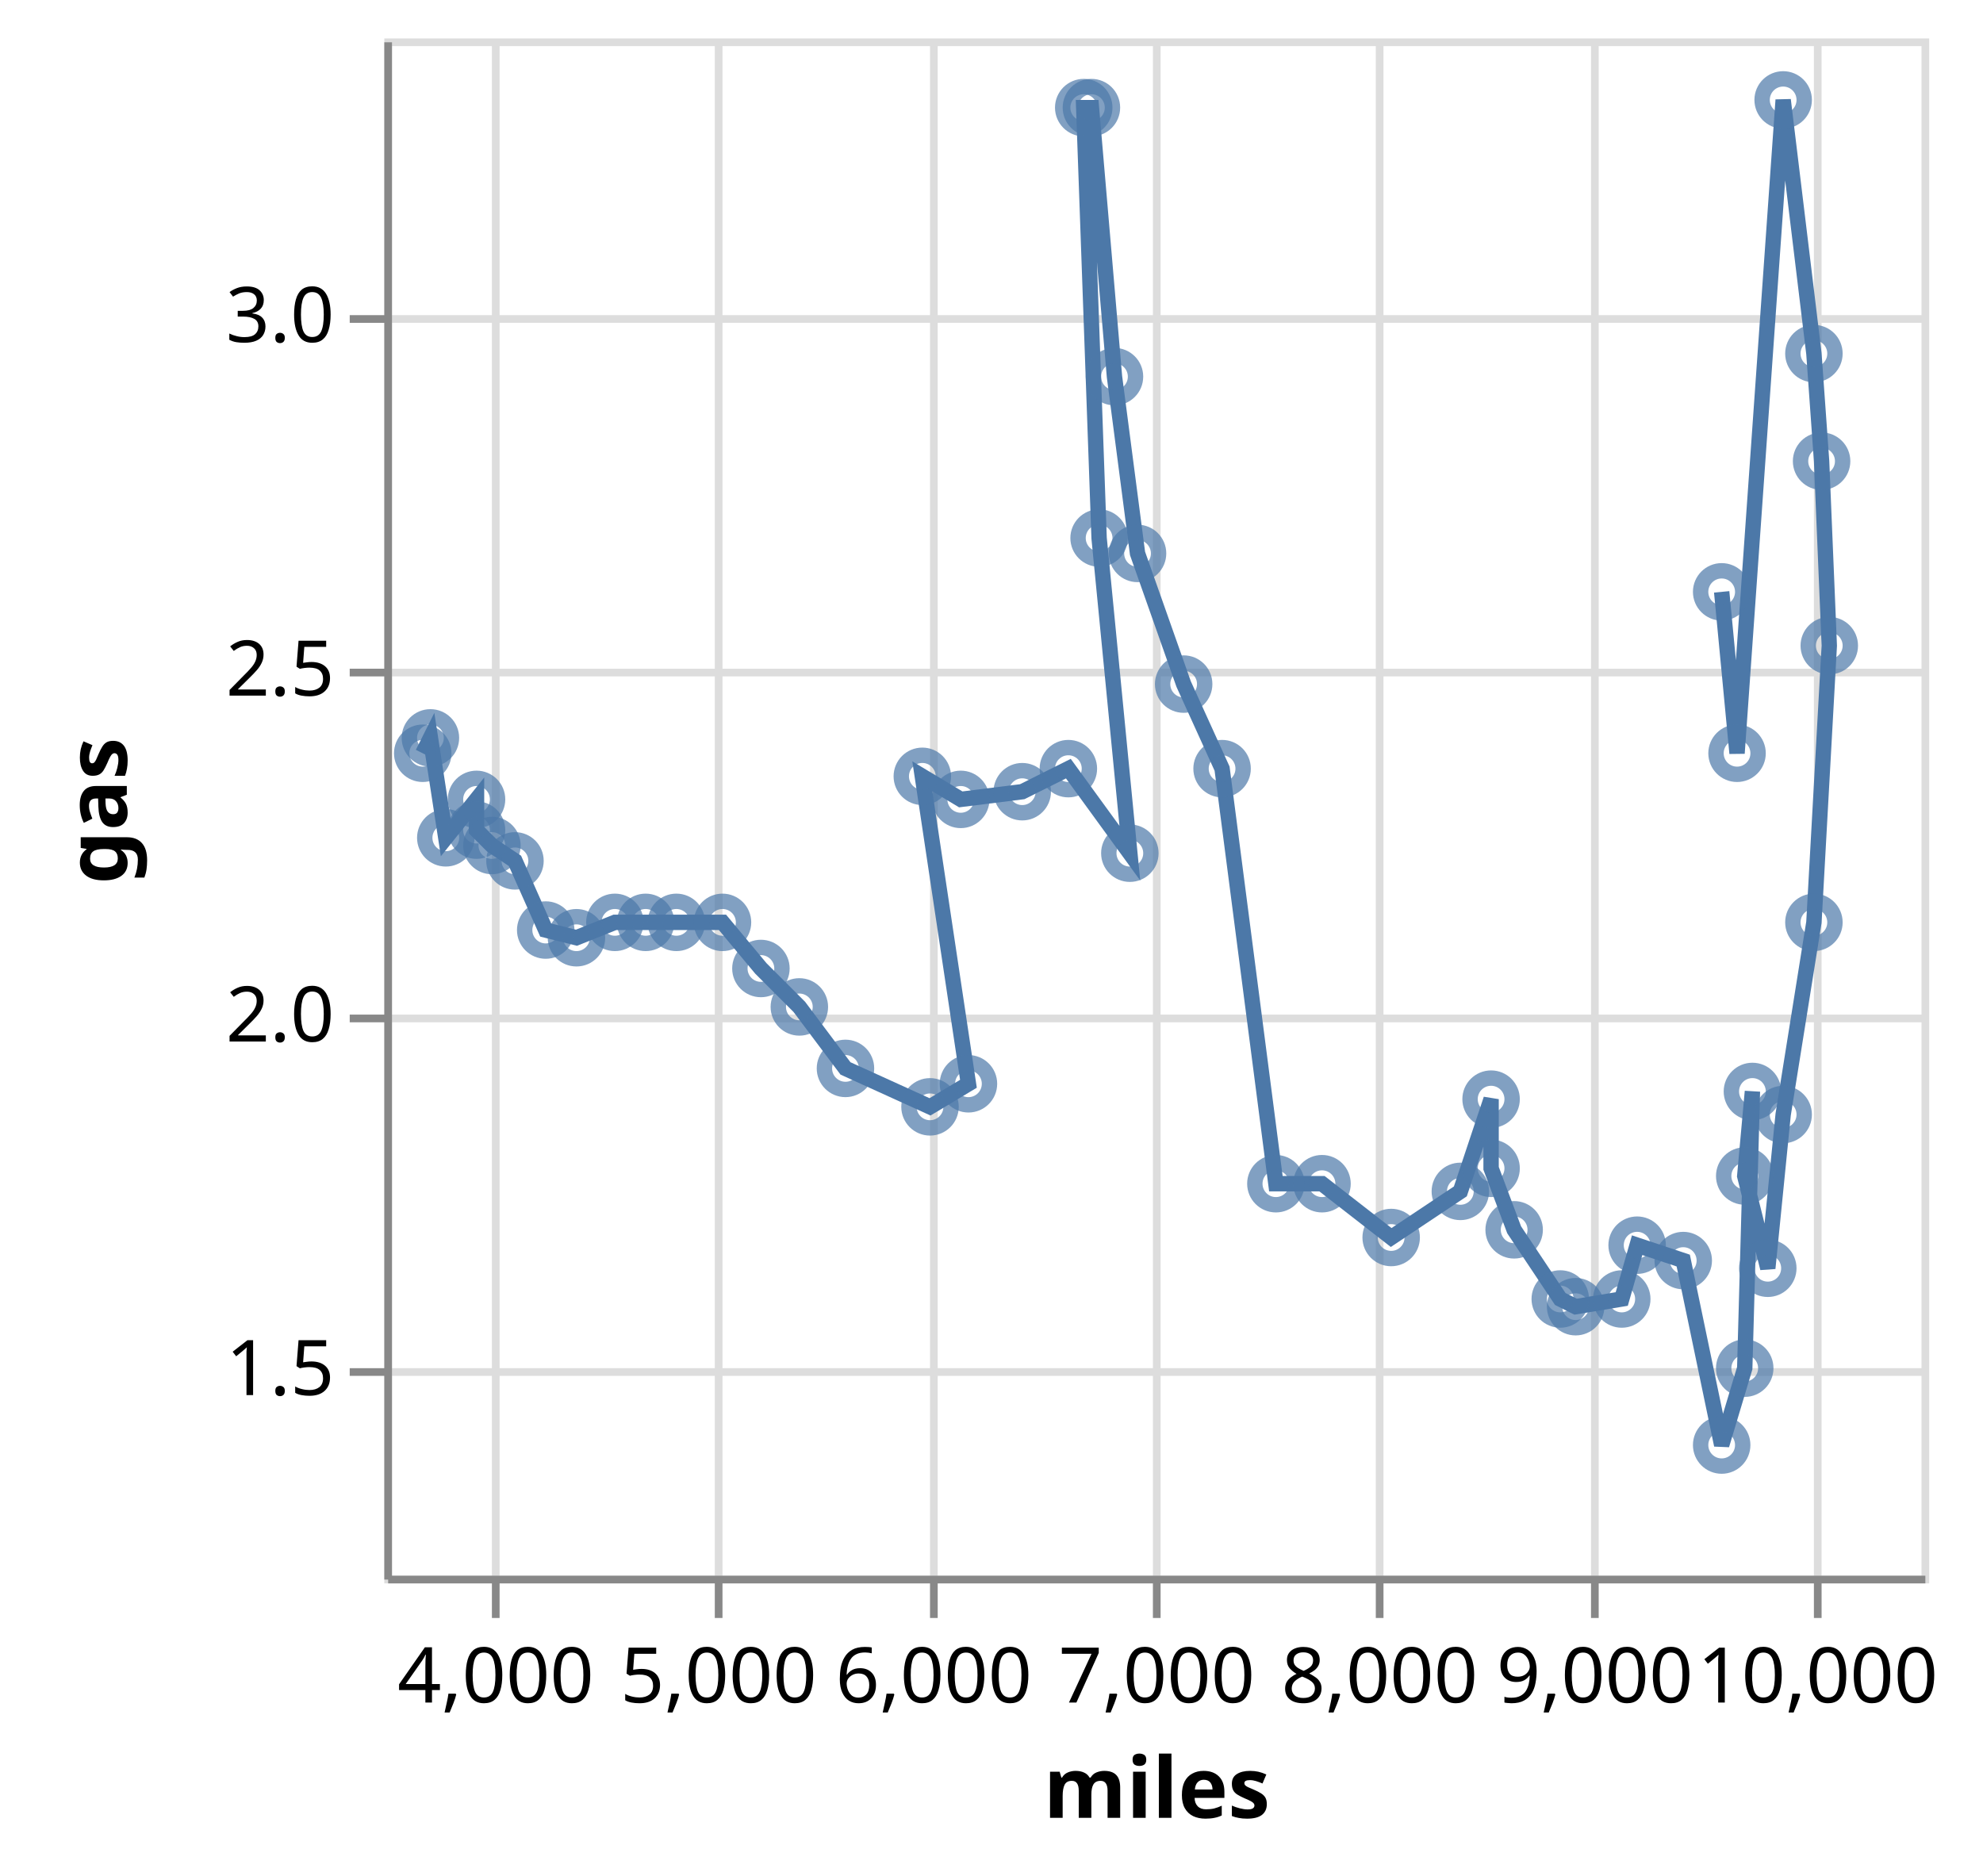
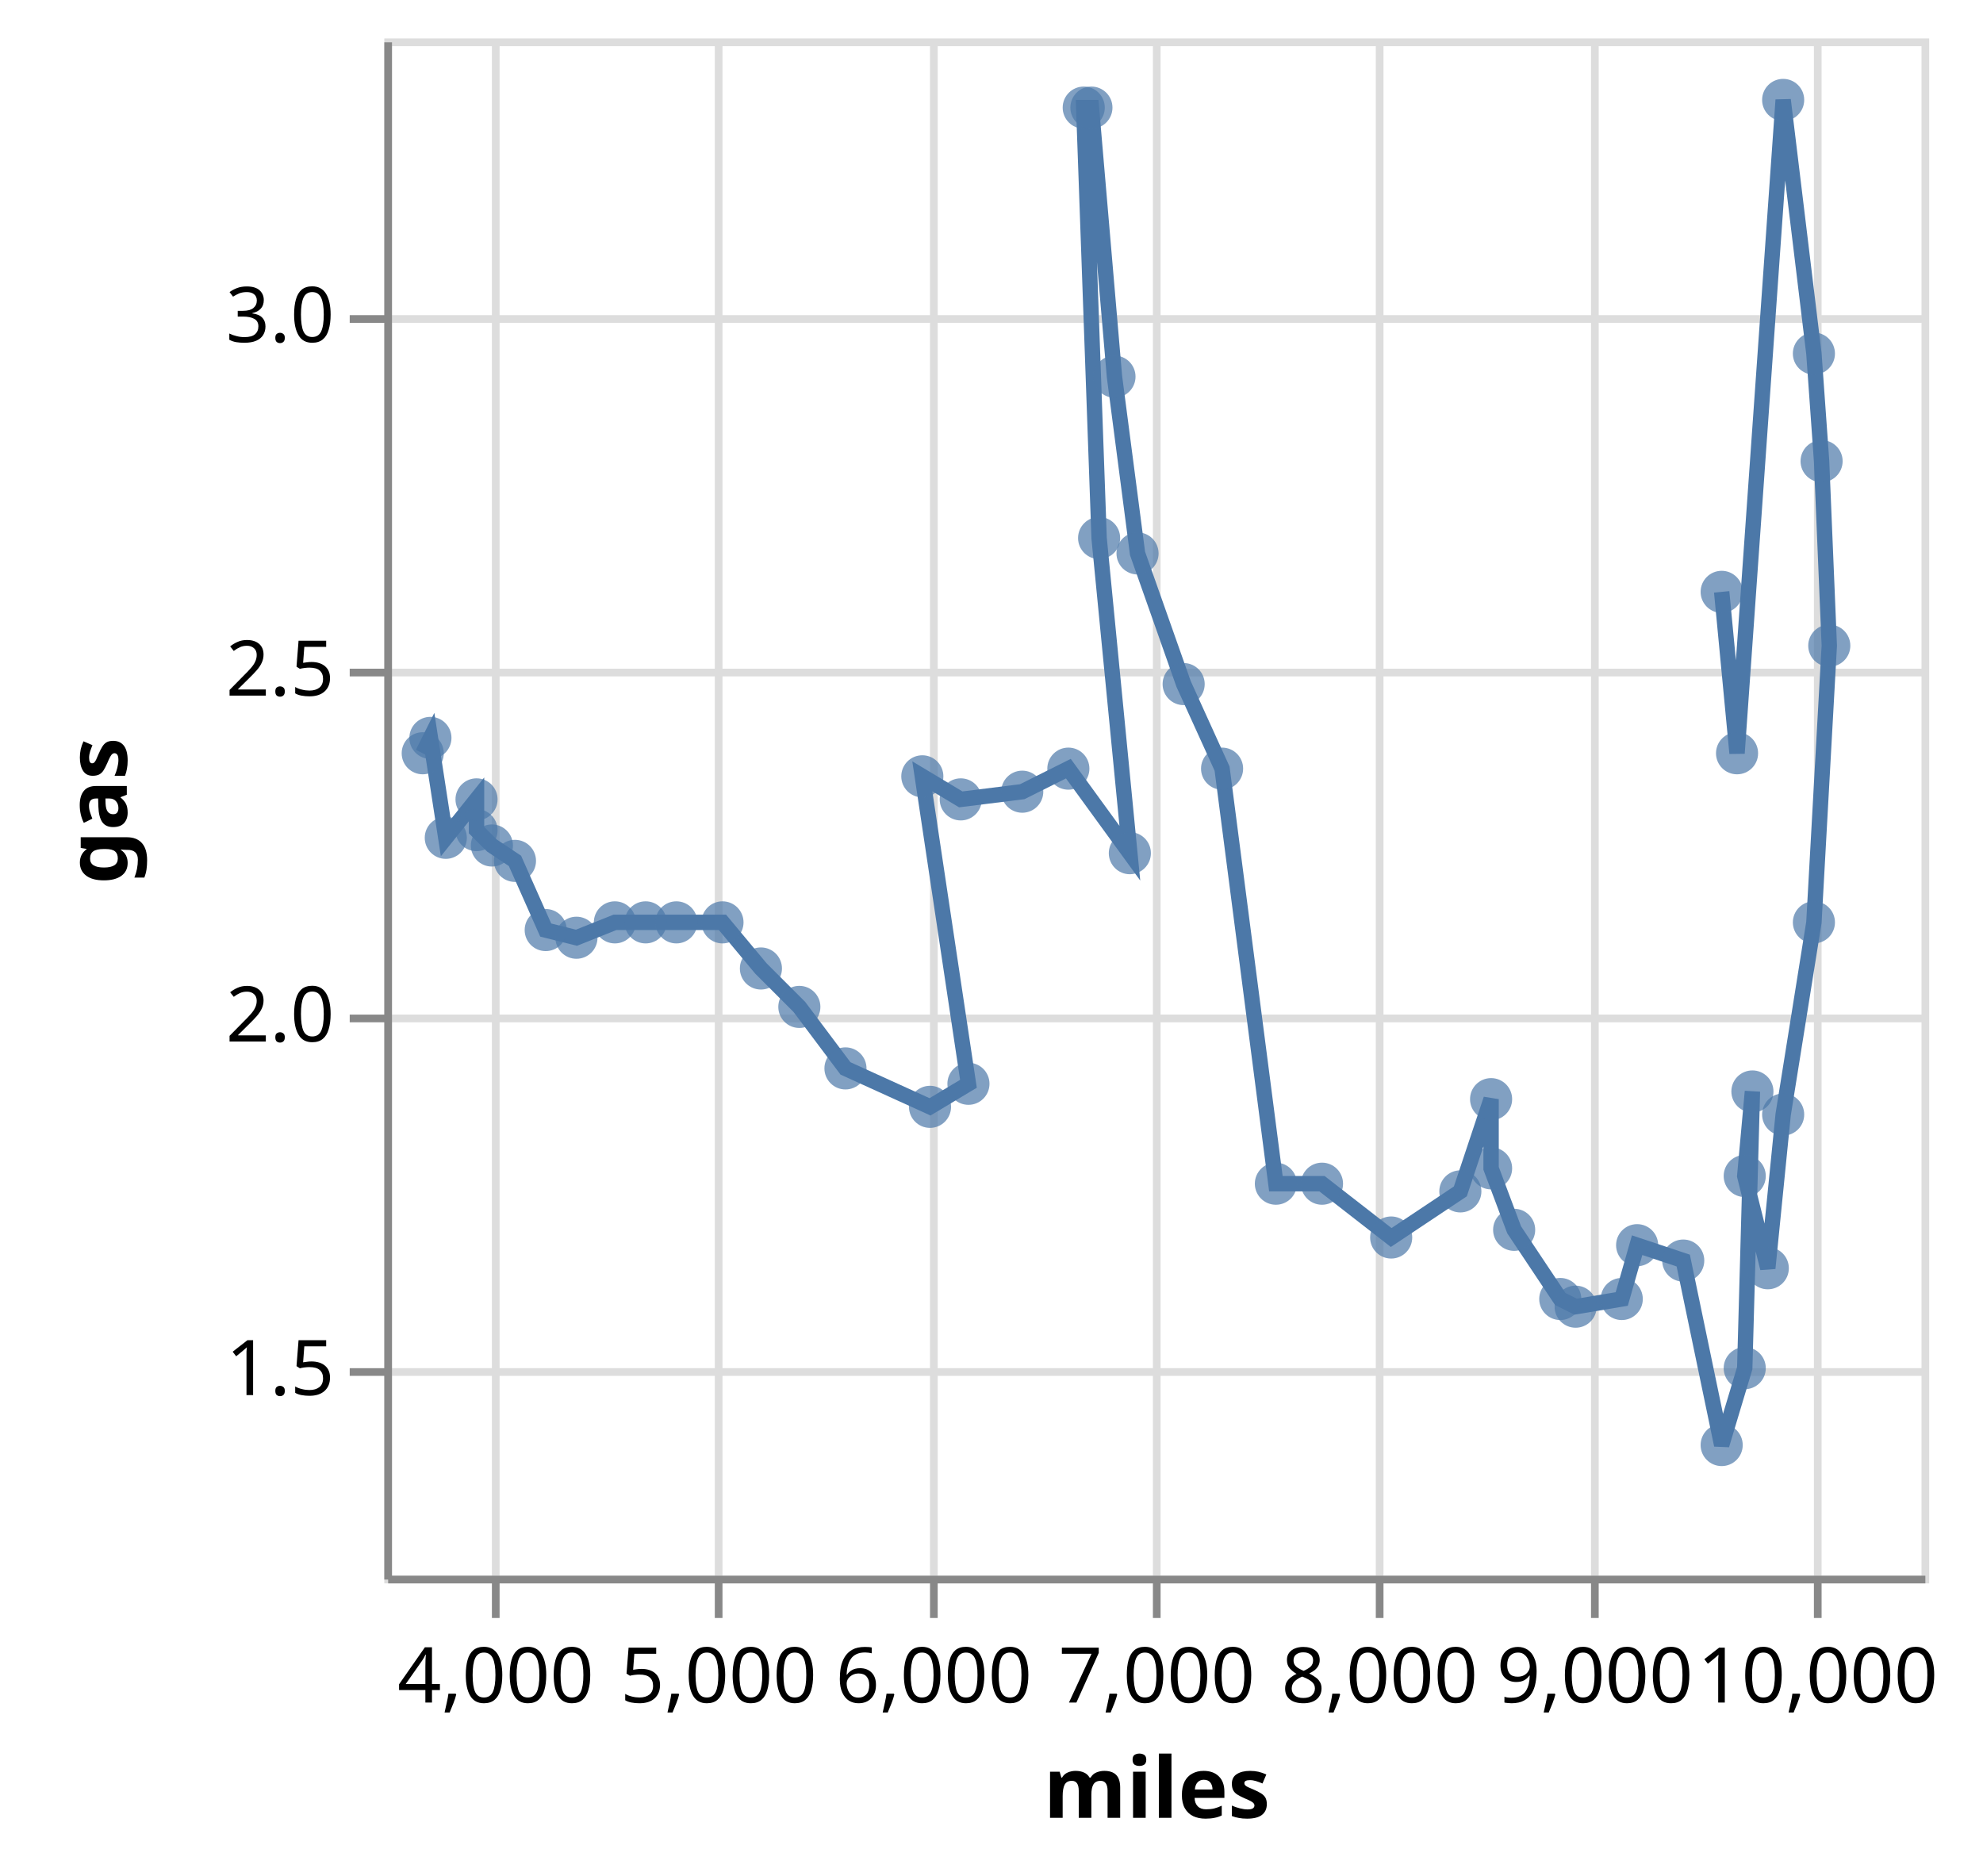
<svg xmlns="http://www.w3.org/2000/svg" class="marks" width="258" height="244" viewBox="0 0 258 244" version="1.1">
  <g transform="translate(50,5)">
    <g class="mark-group role-frame root">
      <g transform="translate(0,0)">
        <path class="background" d="M0.5,0.5h200v200h-200Z" style="fill: transparent; stroke: #ddd;" />
        <g>
          <g class="mark-group role-axis">
            <g transform="translate(0.5,200.5)">
              <path class="background" d="M0,0h0v0h0Z" style="pointer-events: none; fill: none;" />
              <g>
                <g class="mark-rule role-axis-grid" style="pointer-events: none;">
                  <line transform="translate(14,-200)" x2="0" y2="200" style="fill: none; stroke: #ddd; stroke-width: 1; stroke-dasharray: ; opacity: 1;" />
                  <line transform="translate(43,-200)" x2="0" y2="200" style="fill: none; stroke: #ddd; stroke-width: 1; stroke-dasharray: ; opacity: 1;" />
                  <line transform="translate(71,-200)" x2="0" y2="200" style="fill: none; stroke: #ddd; stroke-width: 1; stroke-dasharray: ; opacity: 1;" />
                  <line transform="translate(100,-200)" x2="0" y2="200" style="fill: none; stroke: #ddd; stroke-width: 1; stroke-dasharray: ; opacity: 1;" />
                  <line transform="translate(129,-200)" x2="0" y2="200" style="fill: none; stroke: #ddd; stroke-width: 1; stroke-dasharray: ; opacity: 1;" />
                  <line transform="translate(157,-200)" x2="0" y2="200" style="fill: none; stroke: #ddd; stroke-width: 1; stroke-dasharray: ; opacity: 1;" />
                  <line transform="translate(186,-200)" x2="0" y2="200" style="fill: none; stroke: #ddd; stroke-width: 1; stroke-dasharray: ; opacity: 1;" />
                </g>
              </g>
            </g>
          </g>
          <g class="mark-group role-axis">
            <g transform="translate(0.5,0.5)">
              <path class="background" d="M0,0h0v0h0Z" style="pointer-events: none; fill: none;" />
              <g>
                <g class="mark-rule role-axis-grid" style="pointer-events: none;">
                  <line transform="translate(0,173)" x2="200" y2="0" style="fill: none; stroke: #ddd; stroke-width: 1; stroke-dasharray: ; opacity: 1;" />
                  <line transform="translate(0,127)" x2="200" y2="0" style="fill: none; stroke: #ddd; stroke-width: 1; stroke-dasharray: ; opacity: 1;" />
                  <line transform="translate(0,82)" x2="200" y2="0" style="fill: none; stroke: #ddd; stroke-width: 1; stroke-dasharray: ; opacity: 1;" />
                  <line transform="translate(0,36)" x2="200" y2="0" style="fill: none; stroke: #ddd; stroke-width: 1; stroke-dasharray: ; opacity: 1;" />
                </g>
              </g>
            </g>
          </g>
          <g class="mark-line role-mark layer_0_marks">
            <path d="M5,93L6,91L8,104L12,99L12,103L14,105L17,107L21,116L25,117L30,115L34,115L38,115L44,115L49,121L54,126L60,134L71,139L76,136L70,96L75,99L83,98L89,95L97,106L93,65L91,9L92,9L95,44L98,67L104,84L109,95L116,149L122,149L131,156L140,150L144,138L144,147L147,155L153,164L155,165L161,164L163,157L169,159L174,183L177,173L178,137L177,148L180,160L182,140L186,115L188,79L187,55L186,41L182,8L176,93L174,72" style="fill: none; stroke: #4c78a8; stroke-width: 2;" />
          </g>
          <g class="mark-symbol role-mark layer_1_marks">
-             <path transform="translate(5,93)" d="M2.739,0A2.739,2.739,0,1,1,-2.739,0A2.739,2.739,0,1,1,2.739,0" style="fill: transparent; stroke: #4c78a8; stroke-width: 2; opacity: 0.7;" />
-             <path transform="translate(6,91)" d="M2.739,0A2.739,2.739,0,1,1,-2.739,0A2.739,2.739,0,1,1,2.739,0" style="fill: transparent; stroke: #4c78a8; stroke-width: 2; opacity: 0.7;" />
-             <path transform="translate(8,104)" d="M2.739,0A2.739,2.739,0,1,1,-2.739,0A2.739,2.739,0,1,1,2.739,0" style="fill: transparent; stroke: #4c78a8; stroke-width: 2; opacity: 0.7;" />
-             <path transform="translate(12,99)" d="M2.739,0A2.739,2.739,0,1,1,-2.739,0A2.739,2.739,0,1,1,2.739,0" style="fill: transparent; stroke: #4c78a8; stroke-width: 2; opacity: 0.7;" />
-             <path transform="translate(12,103)" d="M2.739,0A2.739,2.739,0,1,1,-2.739,0A2.739,2.739,0,1,1,2.739,0" style="fill: transparent; stroke: #4c78a8; stroke-width: 2; opacity: 0.7;" />
-             <path transform="translate(14,105)" d="M2.739,0A2.739,2.739,0,1,1,-2.739,0A2.739,2.739,0,1,1,2.739,0" style="fill: transparent; stroke: #4c78a8; stroke-width: 2; opacity: 0.7;" />
-             <path transform="translate(17,107)" d="M2.739,0A2.739,2.739,0,1,1,-2.739,0A2.739,2.739,0,1,1,2.739,0" style="fill: transparent; stroke: #4c78a8; stroke-width: 2; opacity: 0.7;" />
-             <path transform="translate(21,116)" d="M2.739,0A2.739,2.739,0,1,1,-2.739,0A2.739,2.739,0,1,1,2.739,0" style="fill: transparent; stroke: #4c78a8; stroke-width: 2; opacity: 0.7;" />
-             <path transform="translate(25,117)" d="M2.739,0A2.739,2.739,0,1,1,-2.739,0A2.739,2.739,0,1,1,2.739,0" style="fill: transparent; stroke: #4c78a8; stroke-width: 2; opacity: 0.7;" />
-             <path transform="translate(30,115)" d="M2.739,0A2.739,2.739,0,1,1,-2.739,0A2.739,2.739,0,1,1,2.739,0" style="fill: transparent; stroke: #4c78a8; stroke-width: 2; opacity: 0.7;" />
-             <path transform="translate(34,115)" d="M2.739,0A2.739,2.739,0,1,1,-2.739,0A2.739,2.739,0,1,1,2.739,0" style="fill: transparent; stroke: #4c78a8; stroke-width: 2; opacity: 0.7;" />
-             <path transform="translate(38,115)" d="M2.739,0A2.739,2.739,0,1,1,-2.739,0A2.739,2.739,0,1,1,2.739,0" style="fill: transparent; stroke: #4c78a8; stroke-width: 2; opacity: 0.7;" />
-             <path transform="translate(44,115)" d="M2.739,0A2.739,2.739,0,1,1,-2.739,0A2.739,2.739,0,1,1,2.739,0" style="fill: transparent; stroke: #4c78a8; stroke-width: 2; opacity: 0.7;" />
-             <path transform="translate(49,121)" d="M2.739,0A2.739,2.739,0,1,1,-2.739,0A2.739,2.739,0,1,1,2.739,0" style="fill: transparent; stroke: #4c78a8; stroke-width: 2; opacity: 0.7;" />
-             <path transform="translate(54,126)" d="M2.739,0A2.739,2.739,0,1,1,-2.739,0A2.739,2.739,0,1,1,2.739,0" style="fill: transparent; stroke: #4c78a8; stroke-width: 2; opacity: 0.7;" />
-             <path transform="translate(60,134)" d="M2.739,0A2.739,2.739,0,1,1,-2.739,0A2.739,2.739,0,1,1,2.739,0" style="fill: transparent; stroke: #4c78a8; stroke-width: 2; opacity: 0.7;" />
-             <path transform="translate(71,139)" d="M2.739,0A2.739,2.739,0,1,1,-2.739,0A2.739,2.739,0,1,1,2.739,0" style="fill: transparent; stroke: #4c78a8; stroke-width: 2; opacity: 0.7;" />
-             <path transform="translate(76,136)" d="M2.739,0A2.739,2.739,0,1,1,-2.739,0A2.739,2.739,0,1,1,2.739,0" style="fill: transparent; stroke: #4c78a8; stroke-width: 2; opacity: 0.7;" />
-             <path transform="translate(70,96)" d="M2.739,0A2.739,2.739,0,1,1,-2.739,0A2.739,2.739,0,1,1,2.739,0" style="fill: transparent; stroke: #4c78a8; stroke-width: 2; opacity: 0.7;" />
-             <path transform="translate(75,99)" d="M2.739,0A2.739,2.739,0,1,1,-2.739,0A2.739,2.739,0,1,1,2.739,0" style="fill: transparent; stroke: #4c78a8; stroke-width: 2; opacity: 0.7;" />
-             <path transform="translate(83,98)" d="M2.739,0A2.739,2.739,0,1,1,-2.739,0A2.739,2.739,0,1,1,2.739,0" style="fill: transparent; stroke: #4c78a8; stroke-width: 2; opacity: 0.7;" />
-             <path transform="translate(89,95)" d="M2.739,0A2.739,2.739,0,1,1,-2.739,0A2.739,2.739,0,1,1,2.739,0" style="fill: transparent; stroke: #4c78a8; stroke-width: 2; opacity: 0.7;" />
-             <path transform="translate(97,106)" d="M2.739,0A2.739,2.739,0,1,1,-2.739,0A2.739,2.739,0,1,1,2.739,0" style="fill: transparent; stroke: #4c78a8; stroke-width: 2; opacity: 0.7;" />
-             <path transform="translate(93,65)" d="M2.739,0A2.739,2.739,0,1,1,-2.739,0A2.739,2.739,0,1,1,2.739,0" style="fill: transparent; stroke: #4c78a8; stroke-width: 2; opacity: 0.7;" />
-             <path transform="translate(91,9)" d="M2.739,0A2.739,2.739,0,1,1,-2.739,0A2.739,2.739,0,1,1,2.739,0" style="fill: transparent; stroke: #4c78a8; stroke-width: 2; opacity: 0.7;" />
-             <path transform="translate(92,9)" d="M2.739,0A2.739,2.739,0,1,1,-2.739,0A2.739,2.739,0,1,1,2.739,0" style="fill: transparent; stroke: #4c78a8; stroke-width: 2; opacity: 0.7;" />
-             <path transform="translate(95,44)" d="M2.739,0A2.739,2.739,0,1,1,-2.739,0A2.739,2.739,0,1,1,2.739,0" style="fill: transparent; stroke: #4c78a8; stroke-width: 2; opacity: 0.7;" />
-             <path transform="translate(98,67)" d="M2.739,0A2.739,2.739,0,1,1,-2.739,0A2.739,2.739,0,1,1,2.739,0" style="fill: transparent; stroke: #4c78a8; stroke-width: 2; opacity: 0.7;" />
-             <path transform="translate(104,84)" d="M2.739,0A2.739,2.739,0,1,1,-2.739,0A2.739,2.739,0,1,1,2.739,0" style="fill: transparent; stroke: #4c78a8; stroke-width: 2; opacity: 0.7;" />
-             <path transform="translate(109,95)" d="M2.739,0A2.739,2.739,0,1,1,-2.739,0A2.739,2.739,0,1,1,2.739,0" style="fill: transparent; stroke: #4c78a8; stroke-width: 2; opacity: 0.7;" />
-             <path transform="translate(116,149)" d="M2.739,0A2.739,2.739,0,1,1,-2.739,0A2.739,2.739,0,1,1,2.739,0" style="fill: transparent; stroke: #4c78a8; stroke-width: 2; opacity: 0.7;" />
-             <path transform="translate(122,149)" d="M2.739,0A2.739,2.739,0,1,1,-2.739,0A2.739,2.739,0,1,1,2.739,0" style="fill: transparent; stroke: #4c78a8; stroke-width: 2; opacity: 0.7;" />
-             <path transform="translate(131,156)" d="M2.739,0A2.739,2.739,0,1,1,-2.739,0A2.739,2.739,0,1,1,2.739,0" style="fill: transparent; stroke: #4c78a8; stroke-width: 2; opacity: 0.7;" />
-             <path transform="translate(140,150)" d="M2.739,0A2.739,2.739,0,1,1,-2.739,0A2.739,2.739,0,1,1,2.739,0" style="fill: transparent; stroke: #4c78a8; stroke-width: 2; opacity: 0.7;" />
-             <path transform="translate(144,138)" d="M2.739,0A2.739,2.739,0,1,1,-2.739,0A2.739,2.739,0,1,1,2.739,0" style="fill: transparent; stroke: #4c78a8; stroke-width: 2; opacity: 0.7;" />
-             <path transform="translate(144,147)" d="M2.739,0A2.739,2.739,0,1,1,-2.739,0A2.739,2.739,0,1,1,2.739,0" style="fill: transparent; stroke: #4c78a8; stroke-width: 2; opacity: 0.7;" />
-             <path transform="translate(147,155)" d="M2.739,0A2.739,2.739,0,1,1,-2.739,0A2.739,2.739,0,1,1,2.739,0" style="fill: transparent; stroke: #4c78a8; stroke-width: 2; opacity: 0.7;" />
-             <path transform="translate(153,164)" d="M2.739,0A2.739,2.739,0,1,1,-2.739,0A2.739,2.739,0,1,1,2.739,0" style="fill: transparent; stroke: #4c78a8; stroke-width: 2; opacity: 0.7;" />
-             <path transform="translate(155,165)" d="M2.739,0A2.739,2.739,0,1,1,-2.739,0A2.739,2.739,0,1,1,2.739,0" style="fill: transparent; stroke: #4c78a8; stroke-width: 2; opacity: 0.7;" />
-             <path transform="translate(161,164)" d="M2.739,0A2.739,2.739,0,1,1,-2.739,0A2.739,2.739,0,1,1,2.739,0" style="fill: transparent; stroke: #4c78a8; stroke-width: 2; opacity: 0.7;" />
-             <path transform="translate(163,157)" d="M2.739,0A2.739,2.739,0,1,1,-2.739,0A2.739,2.739,0,1,1,2.739,0" style="fill: transparent; stroke: #4c78a8; stroke-width: 2; opacity: 0.7;" />
-             <path transform="translate(169,159)" d="M2.739,0A2.739,2.739,0,1,1,-2.739,0A2.739,2.739,0,1,1,2.739,0" style="fill: transparent; stroke: #4c78a8; stroke-width: 2; opacity: 0.7;" />
-             <path transform="translate(174,183)" d="M2.739,0A2.739,2.739,0,1,1,-2.739,0A2.739,2.739,0,1,1,2.739,0" style="fill: transparent; stroke: #4c78a8; stroke-width: 2; opacity: 0.7;" />
-             <path transform="translate(177,173)" d="M2.739,0A2.739,2.739,0,1,1,-2.739,0A2.739,2.739,0,1,1,2.739,0" style="fill: transparent; stroke: #4c78a8; stroke-width: 2; opacity: 0.7;" />
-             <path transform="translate(178,137)" d="M2.739,0A2.739,2.739,0,1,1,-2.739,0A2.739,2.739,0,1,1,2.739,0" style="fill: transparent; stroke: #4c78a8; stroke-width: 2; opacity: 0.7;" />
-             <path transform="translate(177,148)" d="M2.739,0A2.739,2.739,0,1,1,-2.739,0A2.739,2.739,0,1,1,2.739,0" style="fill: transparent; stroke: #4c78a8; stroke-width: 2; opacity: 0.7;" />
-             <path transform="translate(180,160)" d="M2.739,0A2.739,2.739,0,1,1,-2.739,0A2.739,2.739,0,1,1,2.739,0" style="fill: transparent; stroke: #4c78a8; stroke-width: 2; opacity: 0.7;" />
-             <path transform="translate(182,140)" d="M2.739,0A2.739,2.739,0,1,1,-2.739,0A2.739,2.739,0,1,1,2.739,0" style="fill: transparent; stroke: #4c78a8; stroke-width: 2; opacity: 0.7;" />
-             <path transform="translate(186,115)" d="M2.739,0A2.739,2.739,0,1,1,-2.739,0A2.739,2.739,0,1,1,2.739,0" style="fill: transparent; stroke: #4c78a8; stroke-width: 2; opacity: 0.7;" />
-             <path transform="translate(188,79)" d="M2.739,0A2.739,2.739,0,1,1,-2.739,0A2.739,2.739,0,1,1,2.739,0" style="fill: transparent; stroke: #4c78a8; stroke-width: 2; opacity: 0.7;" />
-             <path transform="translate(187,55)" d="M2.739,0A2.739,2.739,0,1,1,-2.739,0A2.739,2.739,0,1,1,2.739,0" style="fill: transparent; stroke: #4c78a8; stroke-width: 2; opacity: 0.7;" />
-             <path transform="translate(186,41)" d="M2.739,0A2.739,2.739,0,1,1,-2.739,0A2.739,2.739,0,1,1,2.739,0" style="fill: transparent; stroke: #4c78a8; stroke-width: 2; opacity: 0.7;" />
-             <path transform="translate(182,8)" d="M2.739,0A2.739,2.739,0,1,1,-2.739,0A2.739,2.739,0,1,1,2.739,0" style="fill: transparent; stroke: #4c78a8; stroke-width: 2; opacity: 0.7;" />
-             <path transform="translate(176,93)" d="M2.739,0A2.739,2.739,0,1,1,-2.739,0A2.739,2.739,0,1,1,2.739,0" style="fill: transparent; stroke: #4c78a8; stroke-width: 2; opacity: 0.7;" />
-             <path transform="translate(174,72)" d="M2.739,0A2.739,2.739,0,1,1,-2.739,0A2.739,2.739,0,1,1,2.739,0" style="fill: transparent; stroke: #4c78a8; stroke-width: 2; opacity: 0.7;" />
+             <path transform="translate(5,93)" d="M2.739,0A2.739,2.739,0,1,1,-2.739,0A2.739,2.739,0,1,1,2.739,0" style="fill: #4c78a8; stroke-width: 2; opacity: 0.7;" />
+             <path transform="translate(6,91)" d="M2.739,0A2.739,2.739,0,1,1,-2.739,0A2.739,2.739,0,1,1,2.739,0" style="fill: #4c78a8; stroke-width: 2; opacity: 0.7;" />
+             <path transform="translate(8,104)" d="M2.739,0A2.739,2.739,0,1,1,-2.739,0A2.739,2.739,0,1,1,2.739,0" style="fill: #4c78a8; stroke-width: 2; opacity: 0.7;" />
+             <path transform="translate(12,99)" d="M2.739,0A2.739,2.739,0,1,1,-2.739,0A2.739,2.739,0,1,1,2.739,0" style="fill: #4c78a8; stroke-width: 2; opacity: 0.7;" />
+             <path transform="translate(12,103)" d="M2.739,0A2.739,2.739,0,1,1,-2.739,0A2.739,2.739,0,1,1,2.739,0" style="fill: #4c78a8; stroke-width: 2; opacity: 0.7;" />
+             <path transform="translate(14,105)" d="M2.739,0A2.739,2.739,0,1,1,-2.739,0A2.739,2.739,0,1,1,2.739,0" style="fill: #4c78a8; stroke-width: 2; opacity: 0.7;" />
+             <path transform="translate(17,107)" d="M2.739,0A2.739,2.739,0,1,1,-2.739,0A2.739,2.739,0,1,1,2.739,0" style="fill: #4c78a8; stroke-width: 2; opacity: 0.7;" />
+             <path transform="translate(21,116)" d="M2.739,0A2.739,2.739,0,1,1,-2.739,0A2.739,2.739,0,1,1,2.739,0" style="fill: #4c78a8; stroke-width: 2; opacity: 0.7;" />
+             <path transform="translate(25,117)" d="M2.739,0A2.739,2.739,0,1,1,-2.739,0A2.739,2.739,0,1,1,2.739,0" style="fill: #4c78a8; stroke-width: 2; opacity: 0.7;" />
+             <path transform="translate(30,115)" d="M2.739,0A2.739,2.739,0,1,1,-2.739,0A2.739,2.739,0,1,1,2.739,0" style="fill: #4c78a8; stroke-width: 2; opacity: 0.7;" />
+             <path transform="translate(34,115)" d="M2.739,0A2.739,2.739,0,1,1,-2.739,0A2.739,2.739,0,1,1,2.739,0" style="fill: #4c78a8; stroke-width: 2; opacity: 0.7;" />
+             <path transform="translate(38,115)" d="M2.739,0A2.739,2.739,0,1,1,-2.739,0A2.739,2.739,0,1,1,2.739,0" style="fill: #4c78a8; stroke-width: 2; opacity: 0.7;" />
+             <path transform="translate(44,115)" d="M2.739,0A2.739,2.739,0,1,1,-2.739,0A2.739,2.739,0,1,1,2.739,0" style="fill: #4c78a8; stroke-width: 2; opacity: 0.7;" />
+             <path transform="translate(49,121)" d="M2.739,0A2.739,2.739,0,1,1,-2.739,0A2.739,2.739,0,1,1,2.739,0" style="fill: #4c78a8; stroke-width: 2; opacity: 0.7;" />
+             <path transform="translate(54,126)" d="M2.739,0A2.739,2.739,0,1,1,-2.739,0A2.739,2.739,0,1,1,2.739,0" style="fill: #4c78a8; stroke-width: 2; opacity: 0.7;" />
+             <path transform="translate(60,134)" d="M2.739,0A2.739,2.739,0,1,1,-2.739,0A2.739,2.739,0,1,1,2.739,0" style="fill: #4c78a8; stroke-width: 2; opacity: 0.7;" />
+             <path transform="translate(71,139)" d="M2.739,0A2.739,2.739,0,1,1,-2.739,0A2.739,2.739,0,1,1,2.739,0" style="fill: #4c78a8; stroke-width: 2; opacity: 0.7;" />
+             <path transform="translate(76,136)" d="M2.739,0A2.739,2.739,0,1,1,-2.739,0A2.739,2.739,0,1,1,2.739,0" style="fill: #4c78a8; stroke-width: 2; opacity: 0.7;" />
+             <path transform="translate(70,96)" d="M2.739,0A2.739,2.739,0,1,1,-2.739,0A2.739,2.739,0,1,1,2.739,0" style="fill: #4c78a8; stroke-width: 2; opacity: 0.7;" />
+             <path transform="translate(75,99)" d="M2.739,0A2.739,2.739,0,1,1,-2.739,0A2.739,2.739,0,1,1,2.739,0" style="fill: #4c78a8; stroke-width: 2; opacity: 0.7;" />
+             <path transform="translate(83,98)" d="M2.739,0A2.739,2.739,0,1,1,-2.739,0A2.739,2.739,0,1,1,2.739,0" style="fill: #4c78a8; stroke-width: 2; opacity: 0.7;" />
+             <path transform="translate(89,95)" d="M2.739,0A2.739,2.739,0,1,1,-2.739,0A2.739,2.739,0,1,1,2.739,0" style="fill: #4c78a8; stroke-width: 2; opacity: 0.7;" />
+             <path transform="translate(97,106)" d="M2.739,0A2.739,2.739,0,1,1,-2.739,0A2.739,2.739,0,1,1,2.739,0" style="fill: #4c78a8; stroke-width: 2; opacity: 0.7;" />
+             <path transform="translate(93,65)" d="M2.739,0A2.739,2.739,0,1,1,-2.739,0A2.739,2.739,0,1,1,2.739,0" style="fill: #4c78a8; stroke-width: 2; opacity: 0.7;" />
+             <path transform="translate(91,9)" d="M2.739,0A2.739,2.739,0,1,1,-2.739,0A2.739,2.739,0,1,1,2.739,0" style="fill: #4c78a8; stroke-width: 2; opacity: 0.7;" />
+             <path transform="translate(92,9)" d="M2.739,0A2.739,2.739,0,1,1,-2.739,0A2.739,2.739,0,1,1,2.739,0" style="fill: #4c78a8; stroke-width: 2; opacity: 0.7;" />
+             <path transform="translate(95,44)" d="M2.739,0A2.739,2.739,0,1,1,-2.739,0A2.739,2.739,0,1,1,2.739,0" style="fill: #4c78a8; stroke-width: 2; opacity: 0.7;" />
+             <path transform="translate(98,67)" d="M2.739,0A2.739,2.739,0,1,1,-2.739,0A2.739,2.739,0,1,1,2.739,0" style="fill: #4c78a8; stroke-width: 2; opacity: 0.7;" />
+             <path transform="translate(104,84)" d="M2.739,0A2.739,2.739,0,1,1,-2.739,0A2.739,2.739,0,1,1,2.739,0" style="fill: #4c78a8; stroke-width: 2; opacity: 0.7;" />
+             <path transform="translate(109,95)" d="M2.739,0A2.739,2.739,0,1,1,-2.739,0A2.739,2.739,0,1,1,2.739,0" style="fill: #4c78a8; stroke-width: 2; opacity: 0.7;" />
+             <path transform="translate(116,149)" d="M2.739,0A2.739,2.739,0,1,1,-2.739,0A2.739,2.739,0,1,1,2.739,0" style="fill: #4c78a8; stroke-width: 2; opacity: 0.7;" />
+             <path transform="translate(122,149)" d="M2.739,0A2.739,2.739,0,1,1,-2.739,0A2.739,2.739,0,1,1,2.739,0" style="fill: #4c78a8; stroke-width: 2; opacity: 0.7;" />
+             <path transform="translate(131,156)" d="M2.739,0A2.739,2.739,0,1,1,-2.739,0A2.739,2.739,0,1,1,2.739,0" style="fill: #4c78a8; stroke-width: 2; opacity: 0.7;" />
+             <path transform="translate(140,150)" d="M2.739,0A2.739,2.739,0,1,1,-2.739,0A2.739,2.739,0,1,1,2.739,0" style="fill: #4c78a8; stroke-width: 2; opacity: 0.7;" />
+             <path transform="translate(144,138)" d="M2.739,0A2.739,2.739,0,1,1,-2.739,0A2.739,2.739,0,1,1,2.739,0" style="fill: #4c78a8; stroke-width: 2; opacity: 0.7;" />
+             <path transform="translate(144,147)" d="M2.739,0A2.739,2.739,0,1,1,-2.739,0A2.739,2.739,0,1,1,2.739,0" style="fill: #4c78a8; stroke-width: 2; opacity: 0.7;" />
+             <path transform="translate(147,155)" d="M2.739,0A2.739,2.739,0,1,1,-2.739,0A2.739,2.739,0,1,1,2.739,0" style="fill: #4c78a8; stroke-width: 2; opacity: 0.7;" />
+             <path transform="translate(153,164)" d="M2.739,0A2.739,2.739,0,1,1,-2.739,0A2.739,2.739,0,1,1,2.739,0" style="fill: #4c78a8; stroke-width: 2; opacity: 0.7;" />
+             <path transform="translate(155,165)" d="M2.739,0A2.739,2.739,0,1,1,-2.739,0A2.739,2.739,0,1,1,2.739,0" style="fill: #4c78a8; stroke-width: 2; opacity: 0.7;" />
+             <path transform="translate(161,164)" d="M2.739,0A2.739,2.739,0,1,1,-2.739,0A2.739,2.739,0,1,1,2.739,0" style="fill: #4c78a8; stroke-width: 2; opacity: 0.7;" />
+             <path transform="translate(163,157)" d="M2.739,0A2.739,2.739,0,1,1,-2.739,0A2.739,2.739,0,1,1,2.739,0" style="fill: #4c78a8; stroke-width: 2; opacity: 0.7;" />
+             <path transform="translate(169,159)" d="M2.739,0A2.739,2.739,0,1,1,-2.739,0A2.739,2.739,0,1,1,2.739,0" style="fill: #4c78a8; stroke-width: 2; opacity: 0.7;" />
+             <path transform="translate(174,183)" d="M2.739,0A2.739,2.739,0,1,1,-2.739,0A2.739,2.739,0,1,1,2.739,0" style="fill: #4c78a8; stroke-width: 2; opacity: 0.7;" />
+             <path transform="translate(177,173)" d="M2.739,0A2.739,2.739,0,1,1,-2.739,0A2.739,2.739,0,1,1,2.739,0" style="fill: #4c78a8; stroke-width: 2; opacity: 0.7;" />
+             <path transform="translate(178,137)" d="M2.739,0A2.739,2.739,0,1,1,-2.739,0A2.739,2.739,0,1,1,2.739,0" style="fill: #4c78a8; stroke-width: 2; opacity: 0.7;" />
+             <path transform="translate(177,148)" d="M2.739,0A2.739,2.739,0,1,1,-2.739,0A2.739,2.739,0,1,1,2.739,0" style="fill: #4c78a8; stroke-width: 2; opacity: 0.7;" />
+             <path transform="translate(180,160)" d="M2.739,0A2.739,2.739,0,1,1,-2.739,0A2.739,2.739,0,1,1,2.739,0" style="fill: #4c78a8; stroke-width: 2; opacity: 0.7;" />
+             <path transform="translate(182,140)" d="M2.739,0A2.739,2.739,0,1,1,-2.739,0A2.739,2.739,0,1,1,2.739,0" style="fill: #4c78a8; stroke-width: 2; opacity: 0.7;" />
+             <path transform="translate(186,115)" d="M2.739,0A2.739,2.739,0,1,1,-2.739,0A2.739,2.739,0,1,1,2.739,0" style="fill: #4c78a8; stroke-width: 2; opacity: 0.7;" />
+             <path transform="translate(188,79)" d="M2.739,0A2.739,2.739,0,1,1,-2.739,0A2.739,2.739,0,1,1,2.739,0" style="fill: #4c78a8; stroke-width: 2; opacity: 0.7;" />
+             <path transform="translate(187,55)" d="M2.739,0A2.739,2.739,0,1,1,-2.739,0A2.739,2.739,0,1,1,2.739,0" style="fill: #4c78a8; stroke-width: 2; opacity: 0.7;" />
+             <path transform="translate(186,41)" d="M2.739,0A2.739,2.739,0,1,1,-2.739,0A2.739,2.739,0,1,1,2.739,0" style="fill: #4c78a8; stroke-width: 2; opacity: 0.7;" />
+             <path transform="translate(182,8)" d="M2.739,0A2.739,2.739,0,1,1,-2.739,0A2.739,2.739,0,1,1,2.739,0" style="fill: #4c78a8; stroke-width: 2; opacity: 0.7;" />
+             <path transform="translate(176,93)" d="M2.739,0A2.739,2.739,0,1,1,-2.739,0A2.739,2.739,0,1,1,2.739,0" style="fill: #4c78a8; stroke-width: 2; opacity: 0.7;" />
+             <path transform="translate(174,72)" d="M2.739,0A2.739,2.739,0,1,1,-2.739,0A2.739,2.739,0,1,1,2.739,0" style="fill: #4c78a8; stroke-width: 2; opacity: 0.7;" />
          </g>
          <g class="mark-group role-axis">
            <g transform="translate(0.5,200.5)">
              <path class="background" d="M0,0h0v0h0Z" style="pointer-events: none; fill: none;" />
              <g>
                <g class="mark-rule role-axis-tick" style="pointer-events: none;">
                  <line transform="translate(14,0)" x2="0" y2="5" style="fill: none; stroke: #888; stroke-width: 1; opacity: 1;" />
                  <line transform="translate(43,0)" x2="0" y2="5" style="fill: none; stroke: #888; stroke-width: 1; opacity: 1;" />
                  <line transform="translate(71,0)" x2="0" y2="5" style="fill: none; stroke: #888; stroke-width: 1; opacity: 1;" />
                  <line transform="translate(100,0)" x2="0" y2="5" style="fill: none; stroke: #888; stroke-width: 1; opacity: 1;" />
                  <line transform="translate(129,0)" x2="0" y2="5" style="fill: none; stroke: #888; stroke-width: 1; opacity: 1;" />
                  <line transform="translate(157,0)" x2="0" y2="5" style="fill: none; stroke: #888; stroke-width: 1; opacity: 1;" />
                  <line transform="translate(186,0)" x2="0" y2="5" style="fill: none; stroke: #888; stroke-width: 1; opacity: 1;" />
                </g>
                <g class="mark-text role-axis-label" style="pointer-events: none;">
                  <text text-anchor="middle" transform="translate(14,16)" style="font: 10px sans-serif; fill: #000; opacity: 1;">4,000</text>
                  <text text-anchor="middle" transform="translate(43,16)" style="font: 10px sans-serif; fill: #000; opacity: 1;">5,000</text>
                  <text text-anchor="middle" transform="translate(71,16)" style="font: 10px sans-serif; fill: #000; opacity: 1;">6,000</text>
                  <text text-anchor="middle" transform="translate(100,16)" style="font: 10px sans-serif; fill: #000; opacity: 1;">7,000</text>
                  <text text-anchor="middle" transform="translate(129,16)" style="font: 10px sans-serif; fill: #000; opacity: 1;">8,000</text>
                  <text text-anchor="middle" transform="translate(157,16)" style="font: 10px sans-serif; fill: #000; opacity: 1;">9,000</text>
                  <text text-anchor="middle" transform="translate(186,16)" style="font: 10px sans-serif; fill: #000; opacity: 1;">10,000</text>
                </g>
                <g class="mark-rule role-axis-domain" style="pointer-events: none;">
                  <line transform="translate(0,0)" x2="200" y2="0" style="fill: none; stroke: #888; stroke-width: 1; opacity: 1;" />
                </g>
                <g class="mark-text role-axis-title" style="pointer-events: none;">
                  <text text-anchor="middle" transform="translate(100,31)" style="font: bold 11px sans-serif; fill: #000; opacity: 1;">miles</text>
                </g>
              </g>
            </g>
          </g>
          <g class="mark-group role-axis">
            <g transform="translate(0.5,0.5)">
              <path class="background" d="M0,0h0v0h0Z" style="pointer-events: none; fill: none;" />
              <g>
                <g class="mark-rule role-axis-tick" style="pointer-events: none;">
                  <line transform="translate(0,173)" x2="-5" y2="0" style="fill: none; stroke: #888; stroke-width: 1; opacity: 1;" />
                  <line transform="translate(0,127)" x2="-5" y2="0" style="fill: none; stroke: #888; stroke-width: 1; opacity: 1;" />
                  <line transform="translate(0,82)" x2="-5" y2="0" style="fill: none; stroke: #888; stroke-width: 1; opacity: 1;" />
                  <line transform="translate(0,36)" x2="-5" y2="0" style="fill: none; stroke: #888; stroke-width: 1; opacity: 1;" />
                </g>
                <g class="mark-text role-axis-label" style="pointer-events: none;">
                  <text text-anchor="end" transform="translate(-7,176)" style="font: 10px sans-serif; fill: #000; opacity: 1;">1.5</text>
                  <text text-anchor="end" transform="translate(-7,130)" style="font: 10px sans-serif; fill: #000; opacity: 1;">2.0</text>
                  <text text-anchor="end" transform="translate(-7,85)" style="font: 10px sans-serif; fill: #000; opacity: 1;">2.5</text>
                  <text text-anchor="end" transform="translate(-7,39)" style="font: 10px sans-serif; fill: #000; opacity: 1;">3.0</text>
                </g>
                <g class="mark-rule role-axis-domain" style="pointer-events: none;">
                  <line transform="translate(0,200)" x2="0" y2="-200" style="fill: none; stroke: #888; stroke-width: 1; opacity: 1;" />
                </g>
                <g class="mark-text role-axis-title" style="pointer-events: none;">
                  <text text-anchor="middle" transform="translate(-32,100) rotate(-90) translate(0,-2)" style="font: bold 11px sans-serif; fill: #000; opacity: 1;">gas</text>
                </g>
              </g>
            </g>
          </g>
        </g>
      </g>
    </g>
  </g>
</svg>
